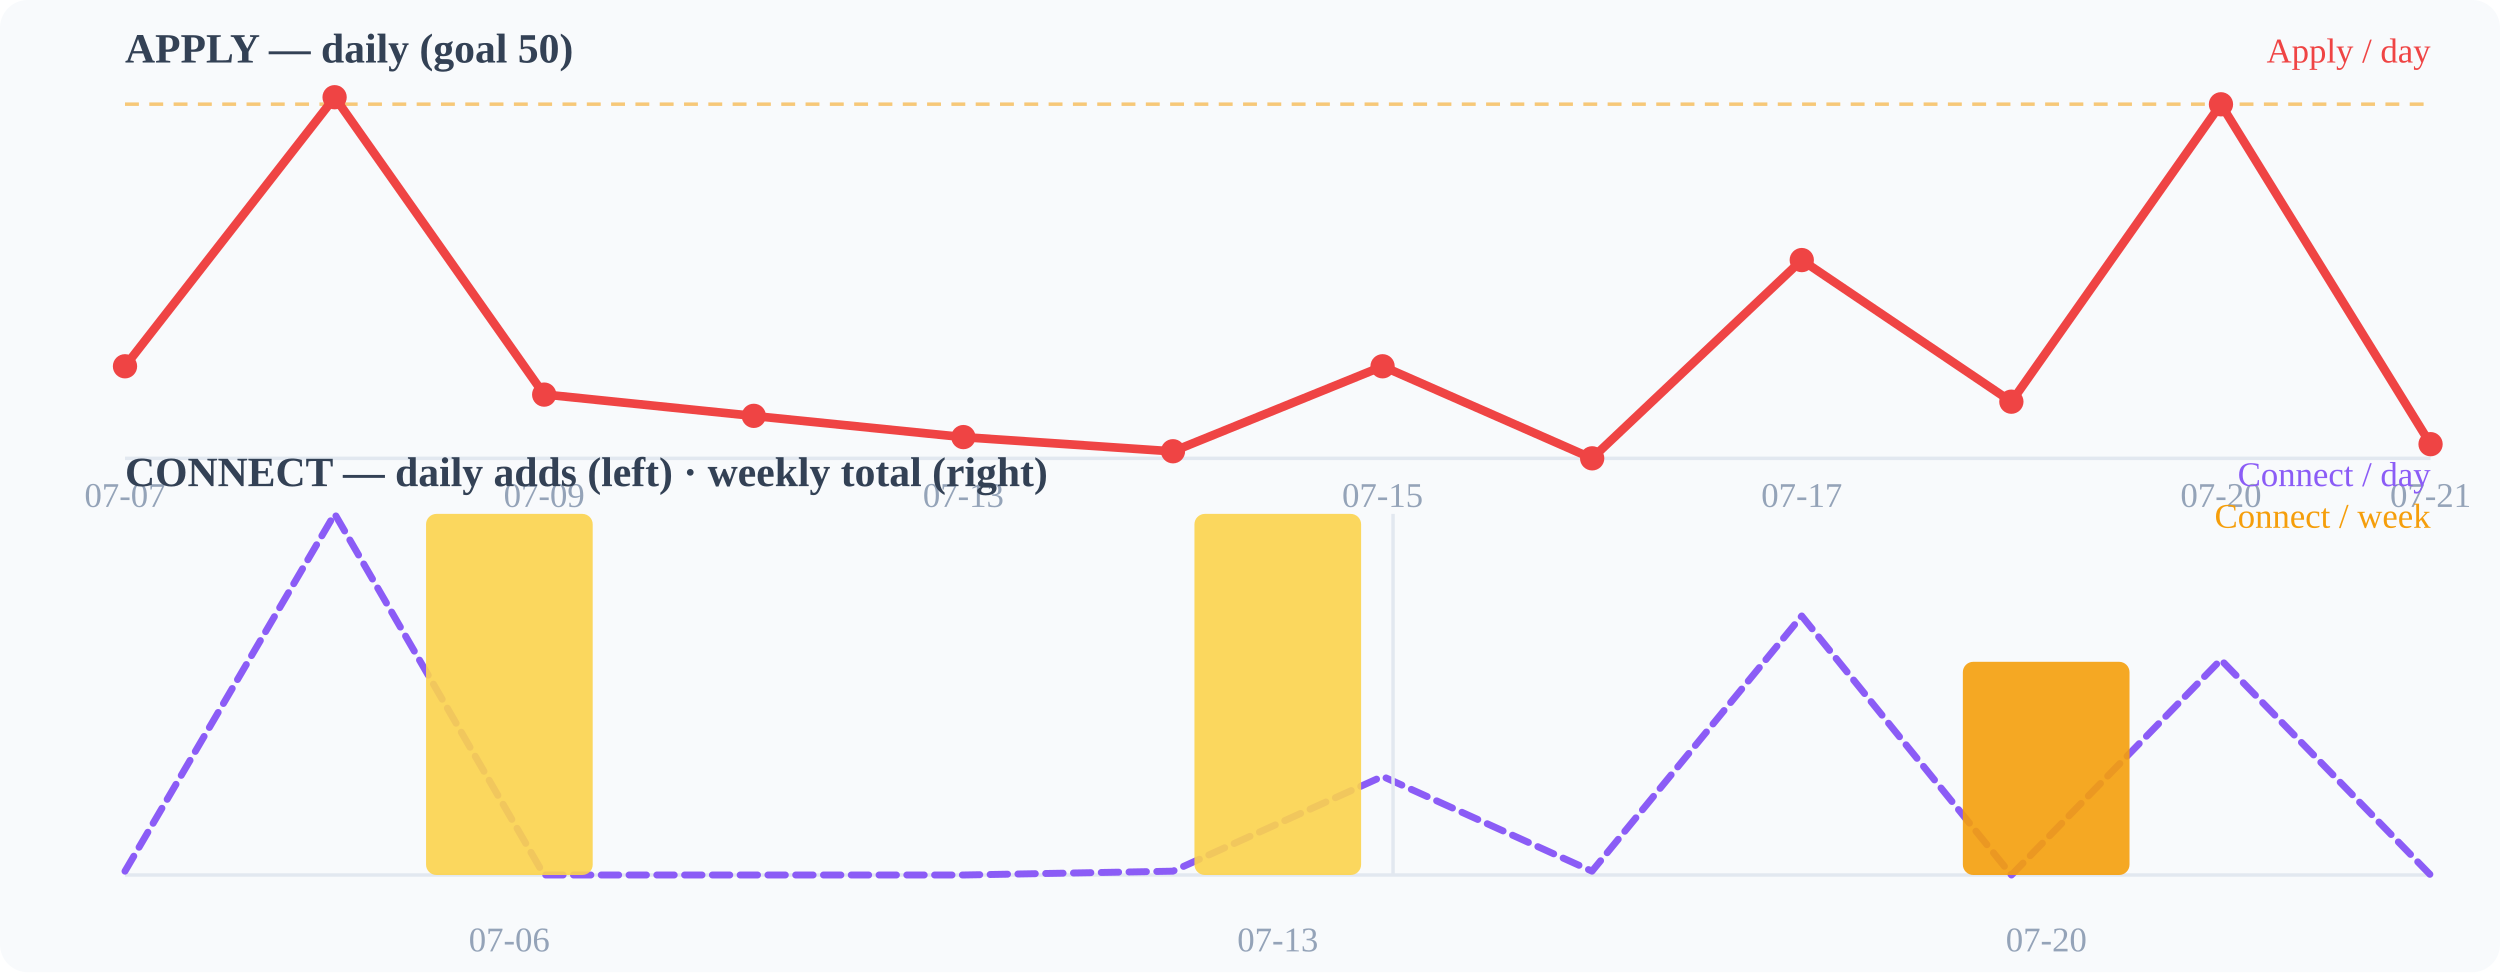
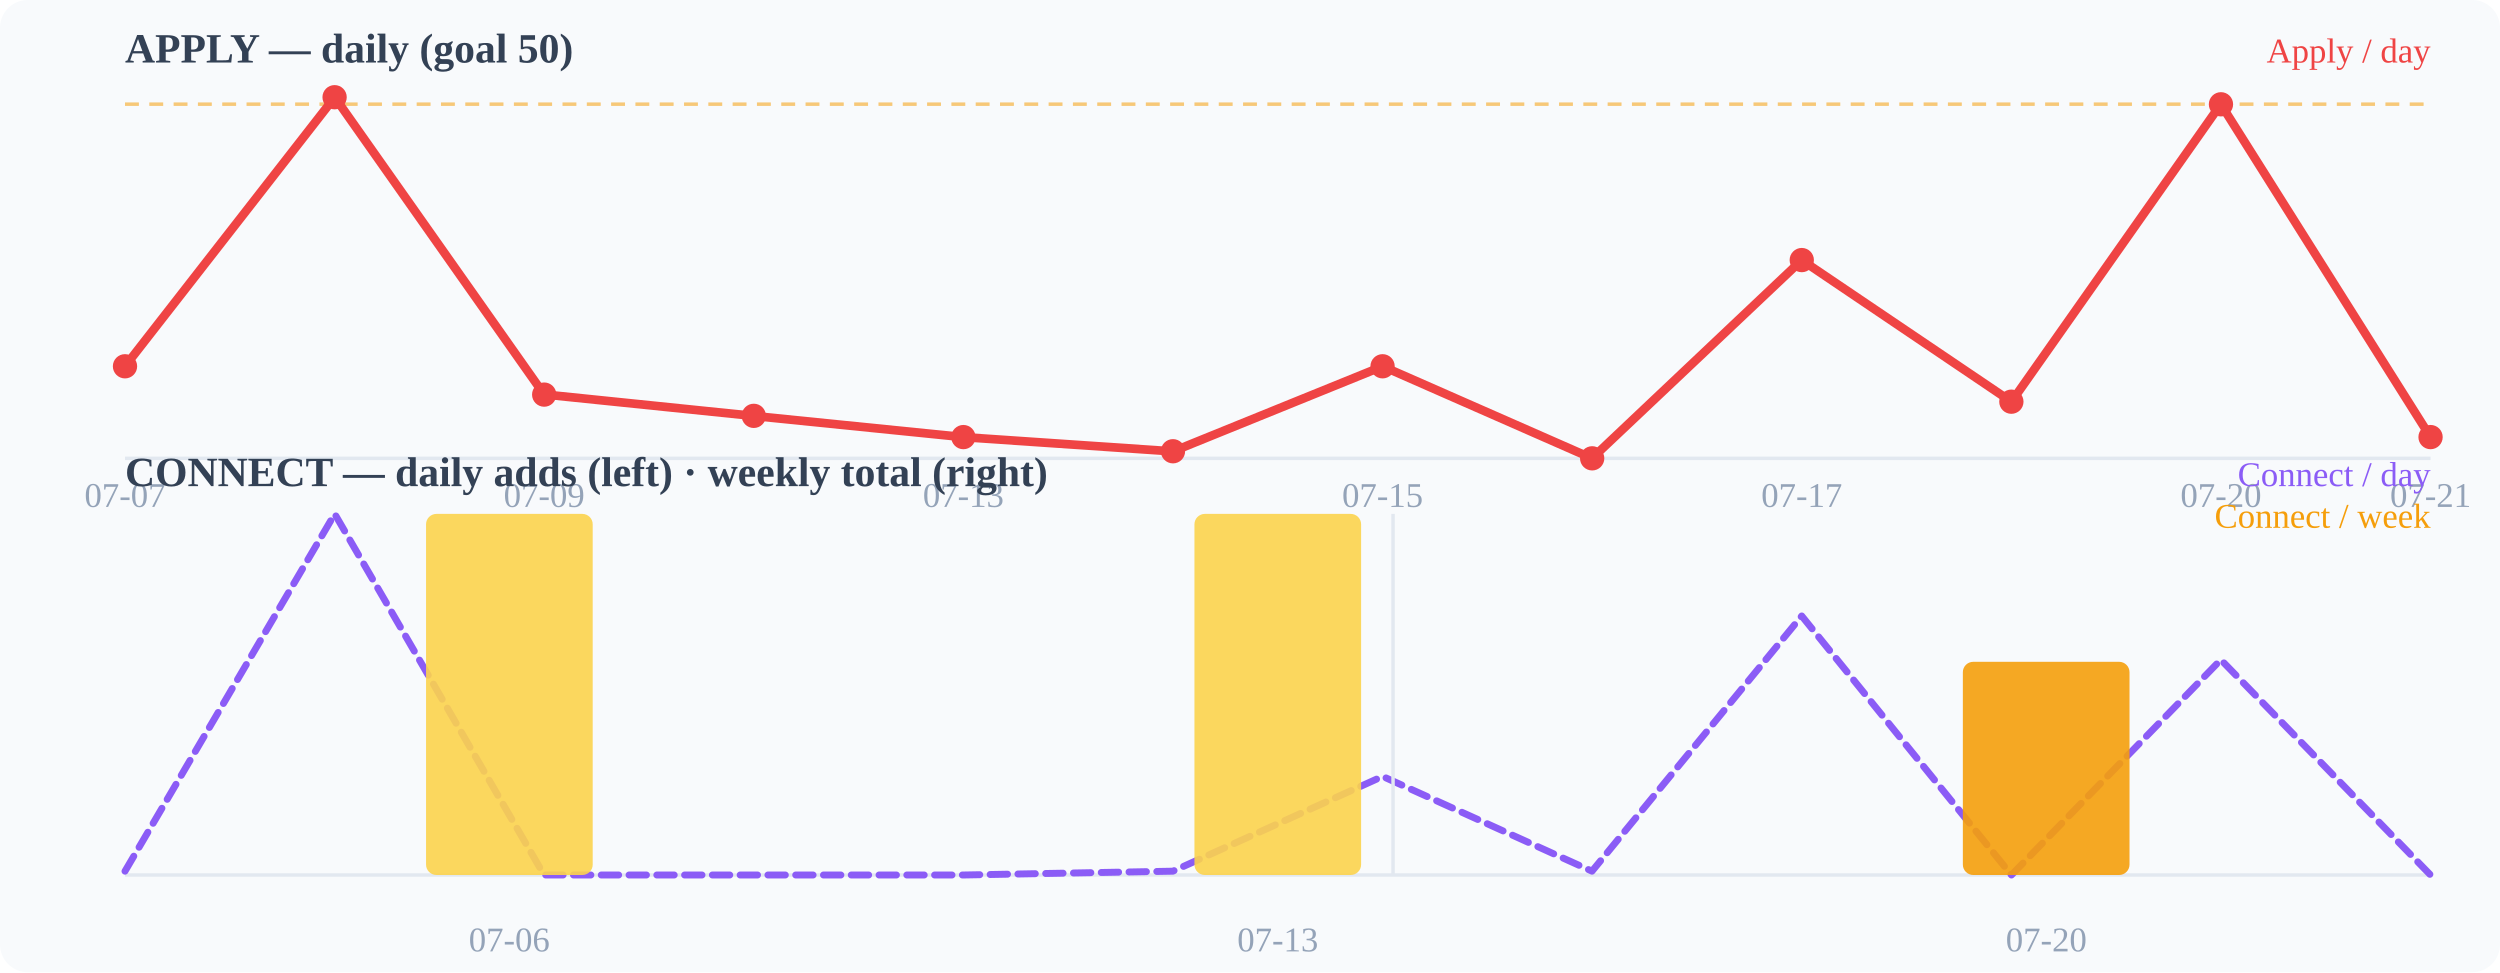
<svg xmlns="http://www.w3.org/2000/svg" width="720" height="280" viewBox="0 0 720 280">
  <rect width="720" height="280" fill="#f8fafc" rx="8" />
  <text x="36" y="18" font-size="12" font-weight="600" fill="#334155">APPLY — daily (goal 50)</text>
  <line x1="36" y1="132" x2="700" y2="132" stroke="#e2e8f0" stroke-width="1" />
  <line x1="36" y1="30.0" x2="700" y2="30.0" stroke="#f59e0b" stroke-width="1" stroke-dasharray="4 3" opacity="0.55" />
-   <polyline points="36.0,105.5 96.4,28.0 156.7,113.6 217.1,119.8 277.5,125.9 337.8,130.0 398.2,105.5 458.5,132.0 518.9,74.9 579.3,115.7 639.6,30.0 700.0,127.9" fill="none" stroke="#ef4444" stroke-width="2.5" stroke-linecap="round" stroke-linejoin="round" />
+   <polyline points="36.0,105.5 96.4,28.0 156.7,113.6 217.1,119.8 277.5,125.9 337.8,130.0 398.2,105.5 458.5,132.0 518.9,74.9 579.3,115.7 639.6,30.0 700.0,125.9" fill="none" stroke="#ef4444" stroke-width="2.5" stroke-linecap="round" stroke-linejoin="round" />
  <circle cx="36" cy="105.49" r="3.5" fill="#ef4444" />
  <circle cx="96.364" cy="28" r="3.5" fill="#ef4444" />
  <circle cx="156.727" cy="113.647" r="3.5" fill="#ef4444" />
  <circle cx="217.091" cy="119.765" r="3.5" fill="#ef4444" />
  <circle cx="277.455" cy="125.882" r="3.5" fill="#ef4444" />
  <circle cx="337.818" cy="129.961" r="3.5" fill="#ef4444" />
  <circle cx="398.182" cy="105.49" r="3.5" fill="#ef4444" />
  <circle cx="458.545" cy="132" r="3.5" fill="#ef4444" />
  <circle cx="518.909" cy="74.902" r="3.5" fill="#ef4444" />
  <circle cx="579.273" cy="115.686" r="3.5" fill="#ef4444" />
  <circle cx="639.636" cy="30.039" r="3.5" fill="#ef4444" />
-   <circle cx="700" cy="127.922" r="3.5" fill="#ef4444" />
+   <circle cx="700" cy="125.882" r="3.5" fill="#ef4444" />
  <text x="36" y="146" font-size="10" fill="#94a3b8" text-anchor="middle">07-07</text>
  <text x="156.727" y="146" font-size="10" fill="#94a3b8" text-anchor="middle">07-09</text>
  <text x="277.455" y="146" font-size="10" fill="#94a3b8" text-anchor="middle">07-13</text>
  <text x="398.182" y="146" font-size="10" fill="#94a3b8" text-anchor="middle">07-15</text>
  <text x="518.909" y="146" font-size="10" fill="#94a3b8" text-anchor="middle">07-17</text>
  <text x="639.636" y="146" font-size="10" fill="#94a3b8" text-anchor="middle">07-20</text>
  <text x="700" y="146" font-size="10" fill="#94a3b8" text-anchor="middle">07-21</text>
  <text x="36" y="140" font-size="12" font-weight="600" fill="#334155">CONNECT — daily adds (left) · weekly total (right)</text>
  <line x1="36" y1="252" x2="700" y2="252" stroke="#e2e8f0" stroke-width="1" />
  <polyline points="36.0,250.9 96.4,148.0 156.7,252.0 217.1,252.0 277.5,252.0 337.8,250.9 398.2,223.6 458.5,250.9 518.9,177.4 579.3,252.0 639.6,190.0 700.0,252.0" fill="none" stroke="#8b5cf6" stroke-width="2" stroke-linecap="round" stroke-linejoin="round" stroke-dasharray="5 3" />
  <rect x="122.7" y="148.0" width="48" height="104.0" rx="3" fill="#fcd34d" opacity="0.9" />
  <rect x="344.0" y="148.0" width="48" height="104.0" rx="3" fill="#fcd34d" opacity="0.9" />
  <rect x="565.3" y="190.6" width="48" height="61.4" rx="3" fill="#f59e0b" opacity="0.9" />
  <line x1="401.2" y1="148" x2="401.2" y2="252" stroke="#e2e8f0" stroke-width="1" />
  <text x="146.667" y="274" font-size="10" fill="#94a3b8" text-anchor="middle">07-06</text>
  <text x="368" y="274" font-size="10" fill="#94a3b8" text-anchor="middle">07-13</text>
  <text x="589.333" y="274" font-size="10" fill="#94a3b8" text-anchor="middle">07-20</text>
  <text x="700" y="18" font-size="10" fill="#ef4444" text-anchor="end">Apply / day</text>
  <text x="700" y="140" font-size="10" fill="#8b5cf6" text-anchor="end">Connect / day</text>
  <text x="700" y="152" font-size="10" fill="#f59e0b" text-anchor="end">Connect / week</text>
</svg>
